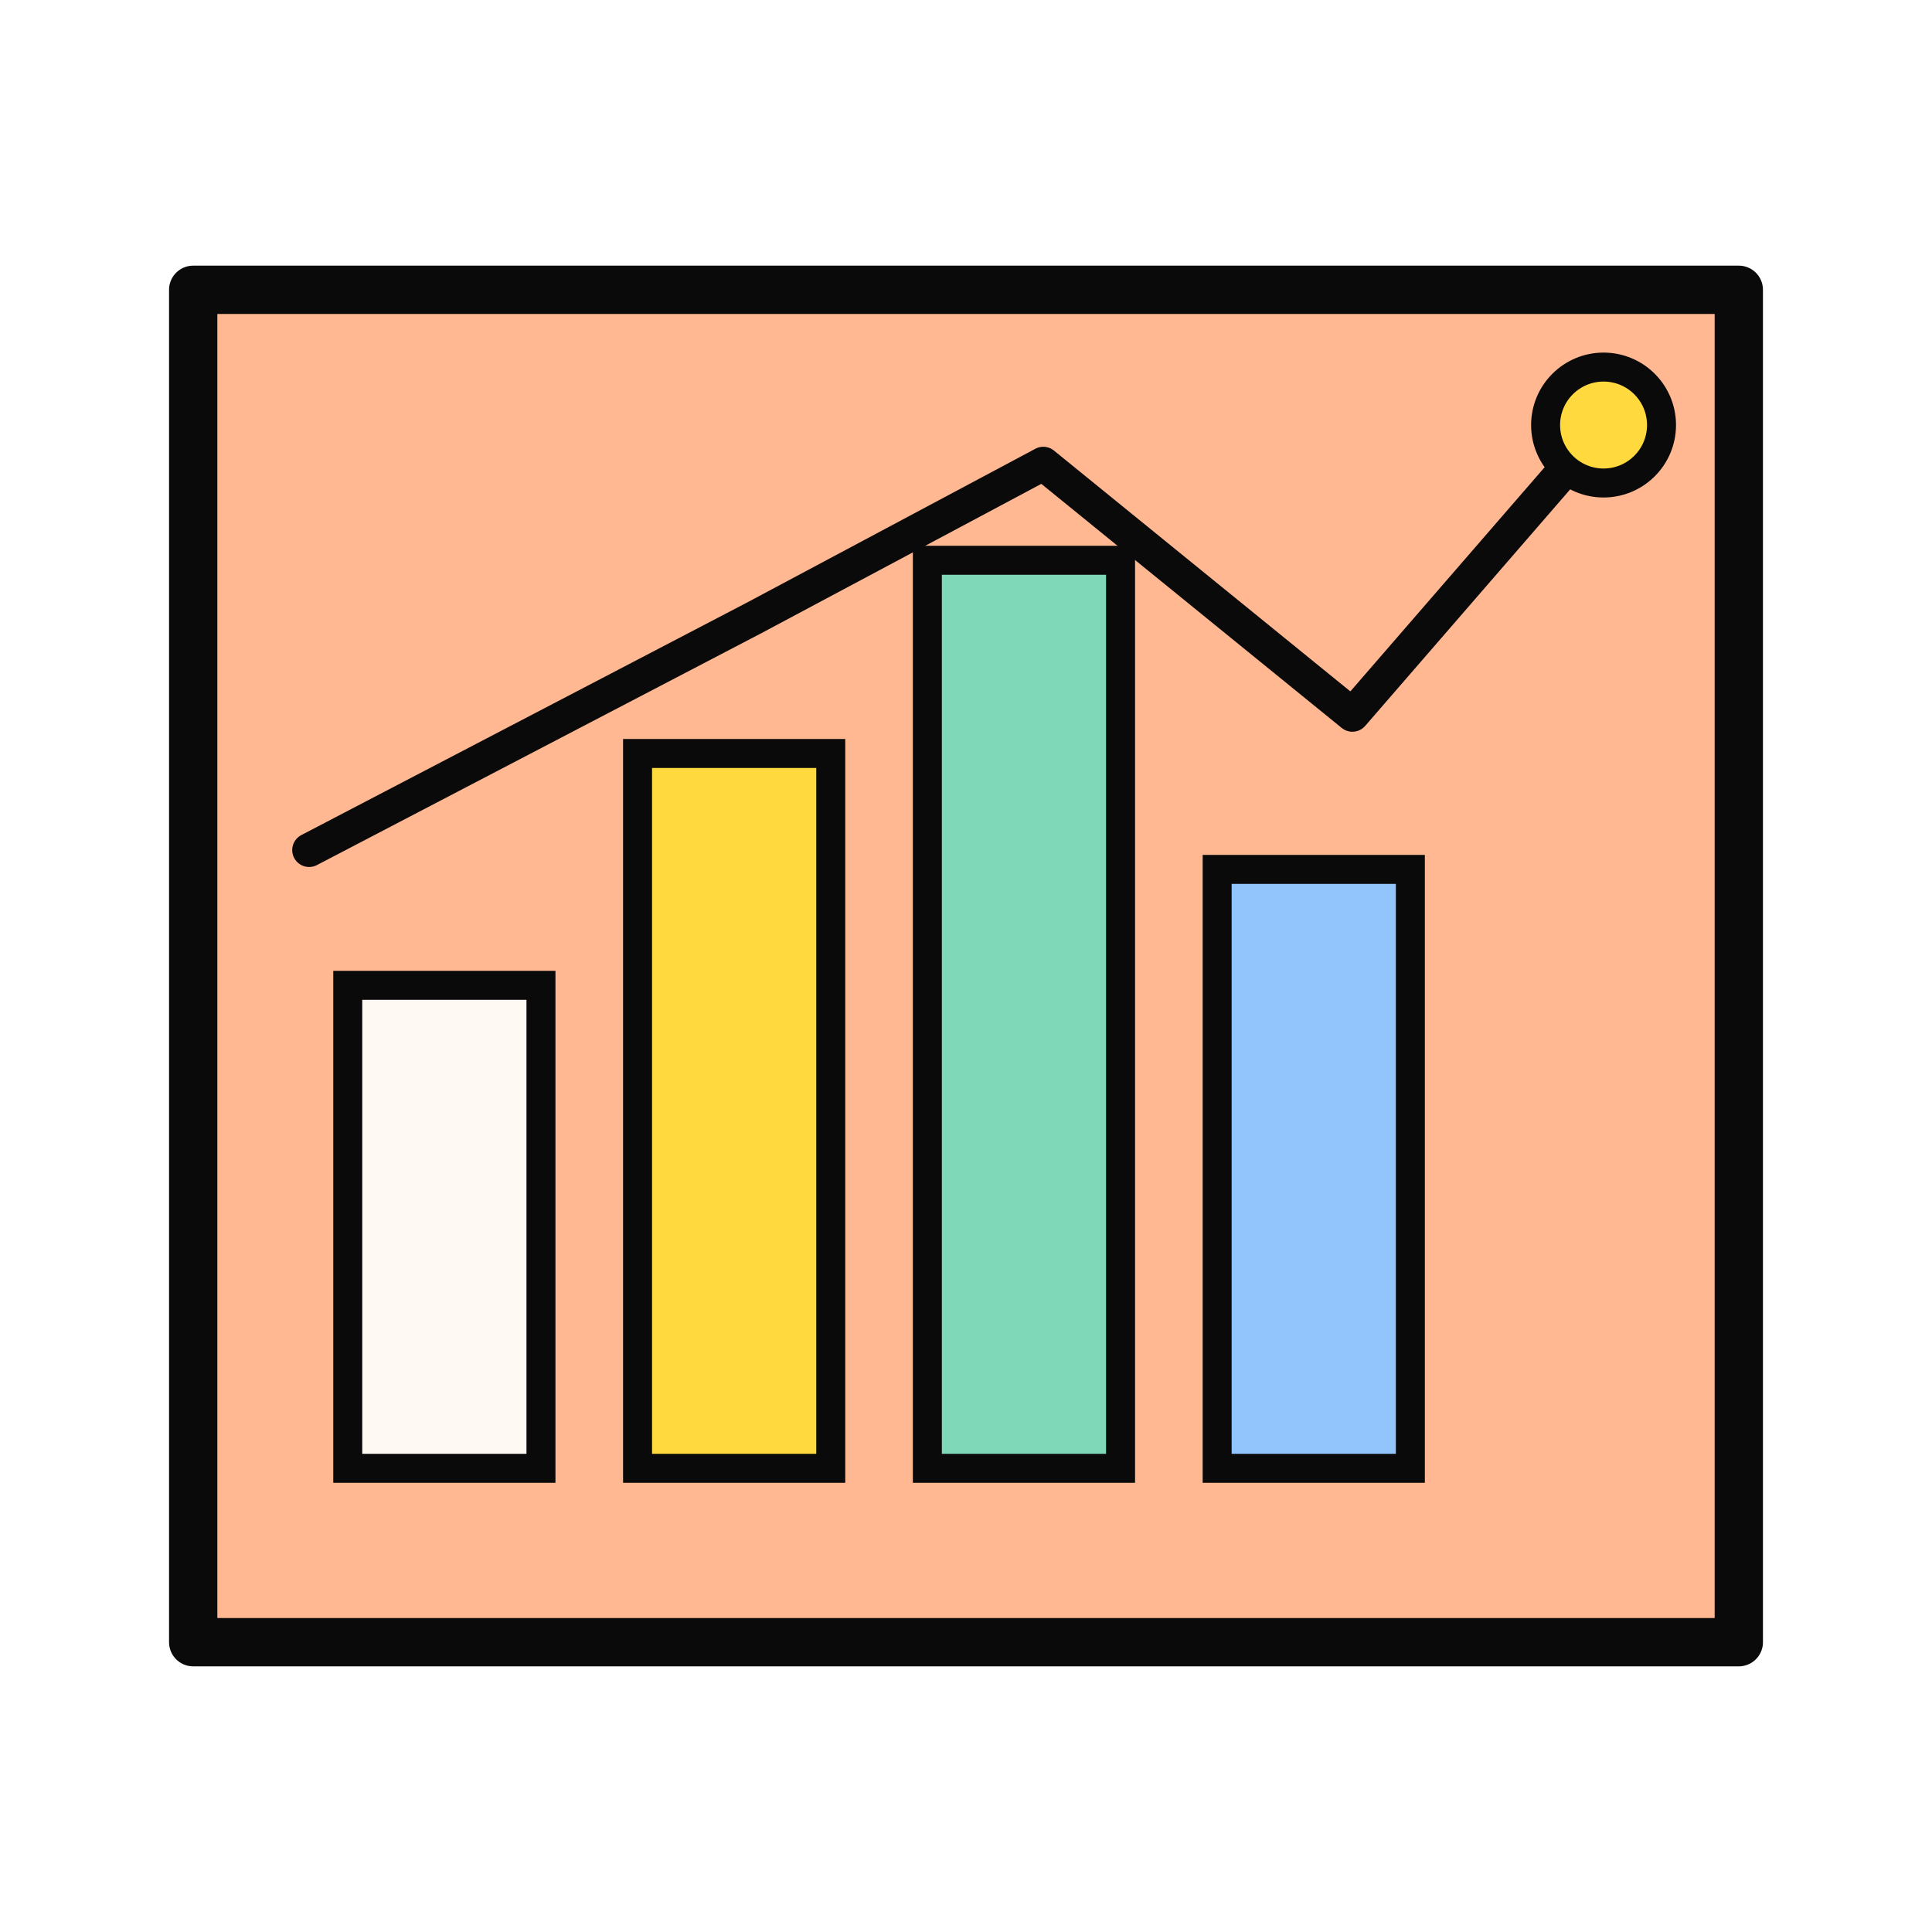
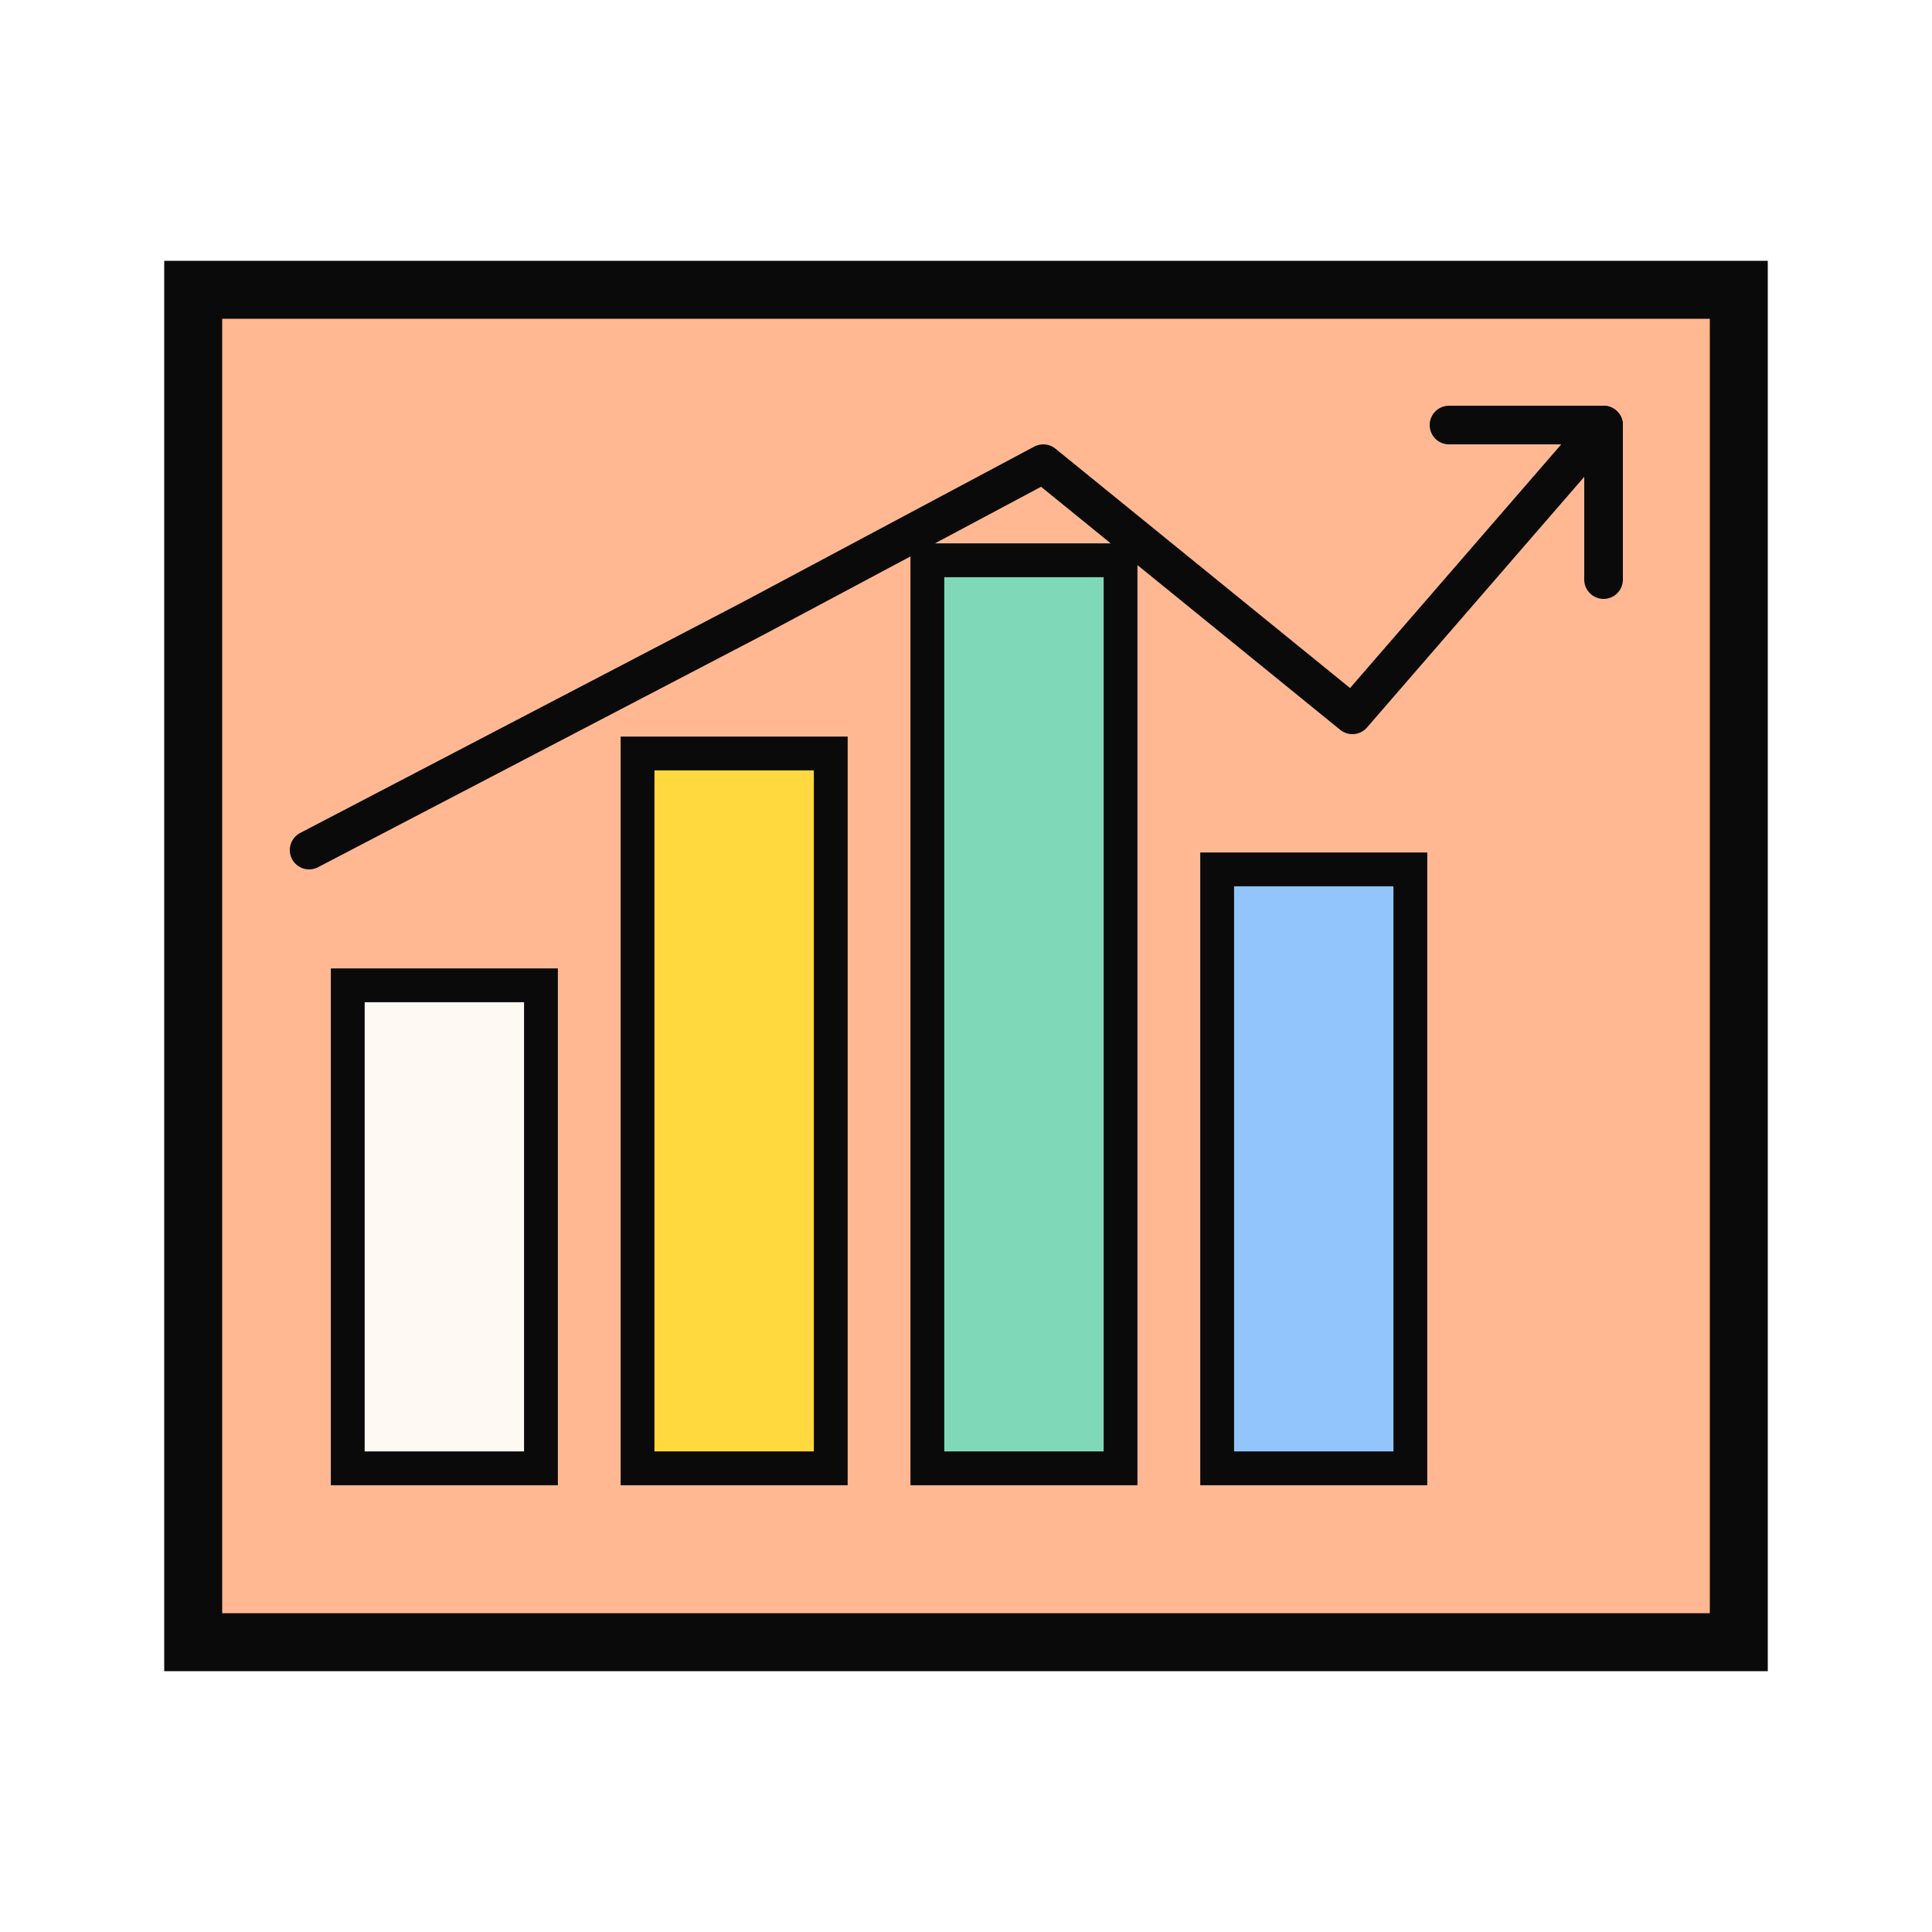
<svg xmlns="http://www.w3.org/2000/svg" viewBox="0 0 200 200" fill="none">
-   <rect x="20" y="30" width="160" height="140" fill="#FFB892" stroke="#0A0A0A" stroke-width="5" stroke-linejoin="round" />
-   <rect x="36" y="102" width="20" height="50" fill="#FEFAF3" stroke="#0A0A0A" stroke-width="3" />
-   <rect x="66" y="78" width="20" height="74" fill="#FFD93D" stroke="#0A0A0A" stroke-width="3" />
-   <rect x="96" y="58" width="20" height="94" fill="#7FD9B8" stroke="#0A0A0A" stroke-width="3" />
-   <rect x="126" y="90" width="20" height="62" fill="#93C5FD" stroke="#0A0A0A" stroke-width="3" />
-   <path d="M32 88 L 78 64 L 108 48 L 140 74 L 166 44" stroke="#0A0A0A" stroke-width="3.5" fill="none" stroke-linecap="round" stroke-linejoin="round" />
-   <circle cx="166" cy="44" r="6" fill="#FFD93D" stroke="#0A0A0A" stroke-width="3" />
+   <rect x="20" y="30" width="160" height="140" fill="#FFB892" stroke="#0A0A0A" stroke-width="6" stroke-linejoin="miter" />
+   <rect x="36" y="102" width="20" height="50" fill="#FEFAF3" stroke="#0A0A0A" stroke-width="3.5" />
+   <rect x="66" y="78" width="20" height="74" fill="#FFD93D" stroke="#0A0A0A" stroke-width="3.5" />
+   <rect x="96" y="58" width="20" height="94" fill="#7FD9B8" stroke="#0A0A0A" stroke-width="3.5" />
+   <rect x="126" y="90" width="20" height="62" fill="#93C5FD" stroke="#0A0A0A" stroke-width="3.5" />
+   <path d="M32 88 L78 64 L108 48 L140 74 L166 44" stroke="#0A0A0A" stroke-width="4" fill="none" stroke-linecap="round" stroke-linejoin="round" />
+   <path d="M150 44 L166 44 L166 60" stroke="#0A0A0A" stroke-width="4" fill="none" stroke-linecap="round" stroke-linejoin="round" />
</svg>
